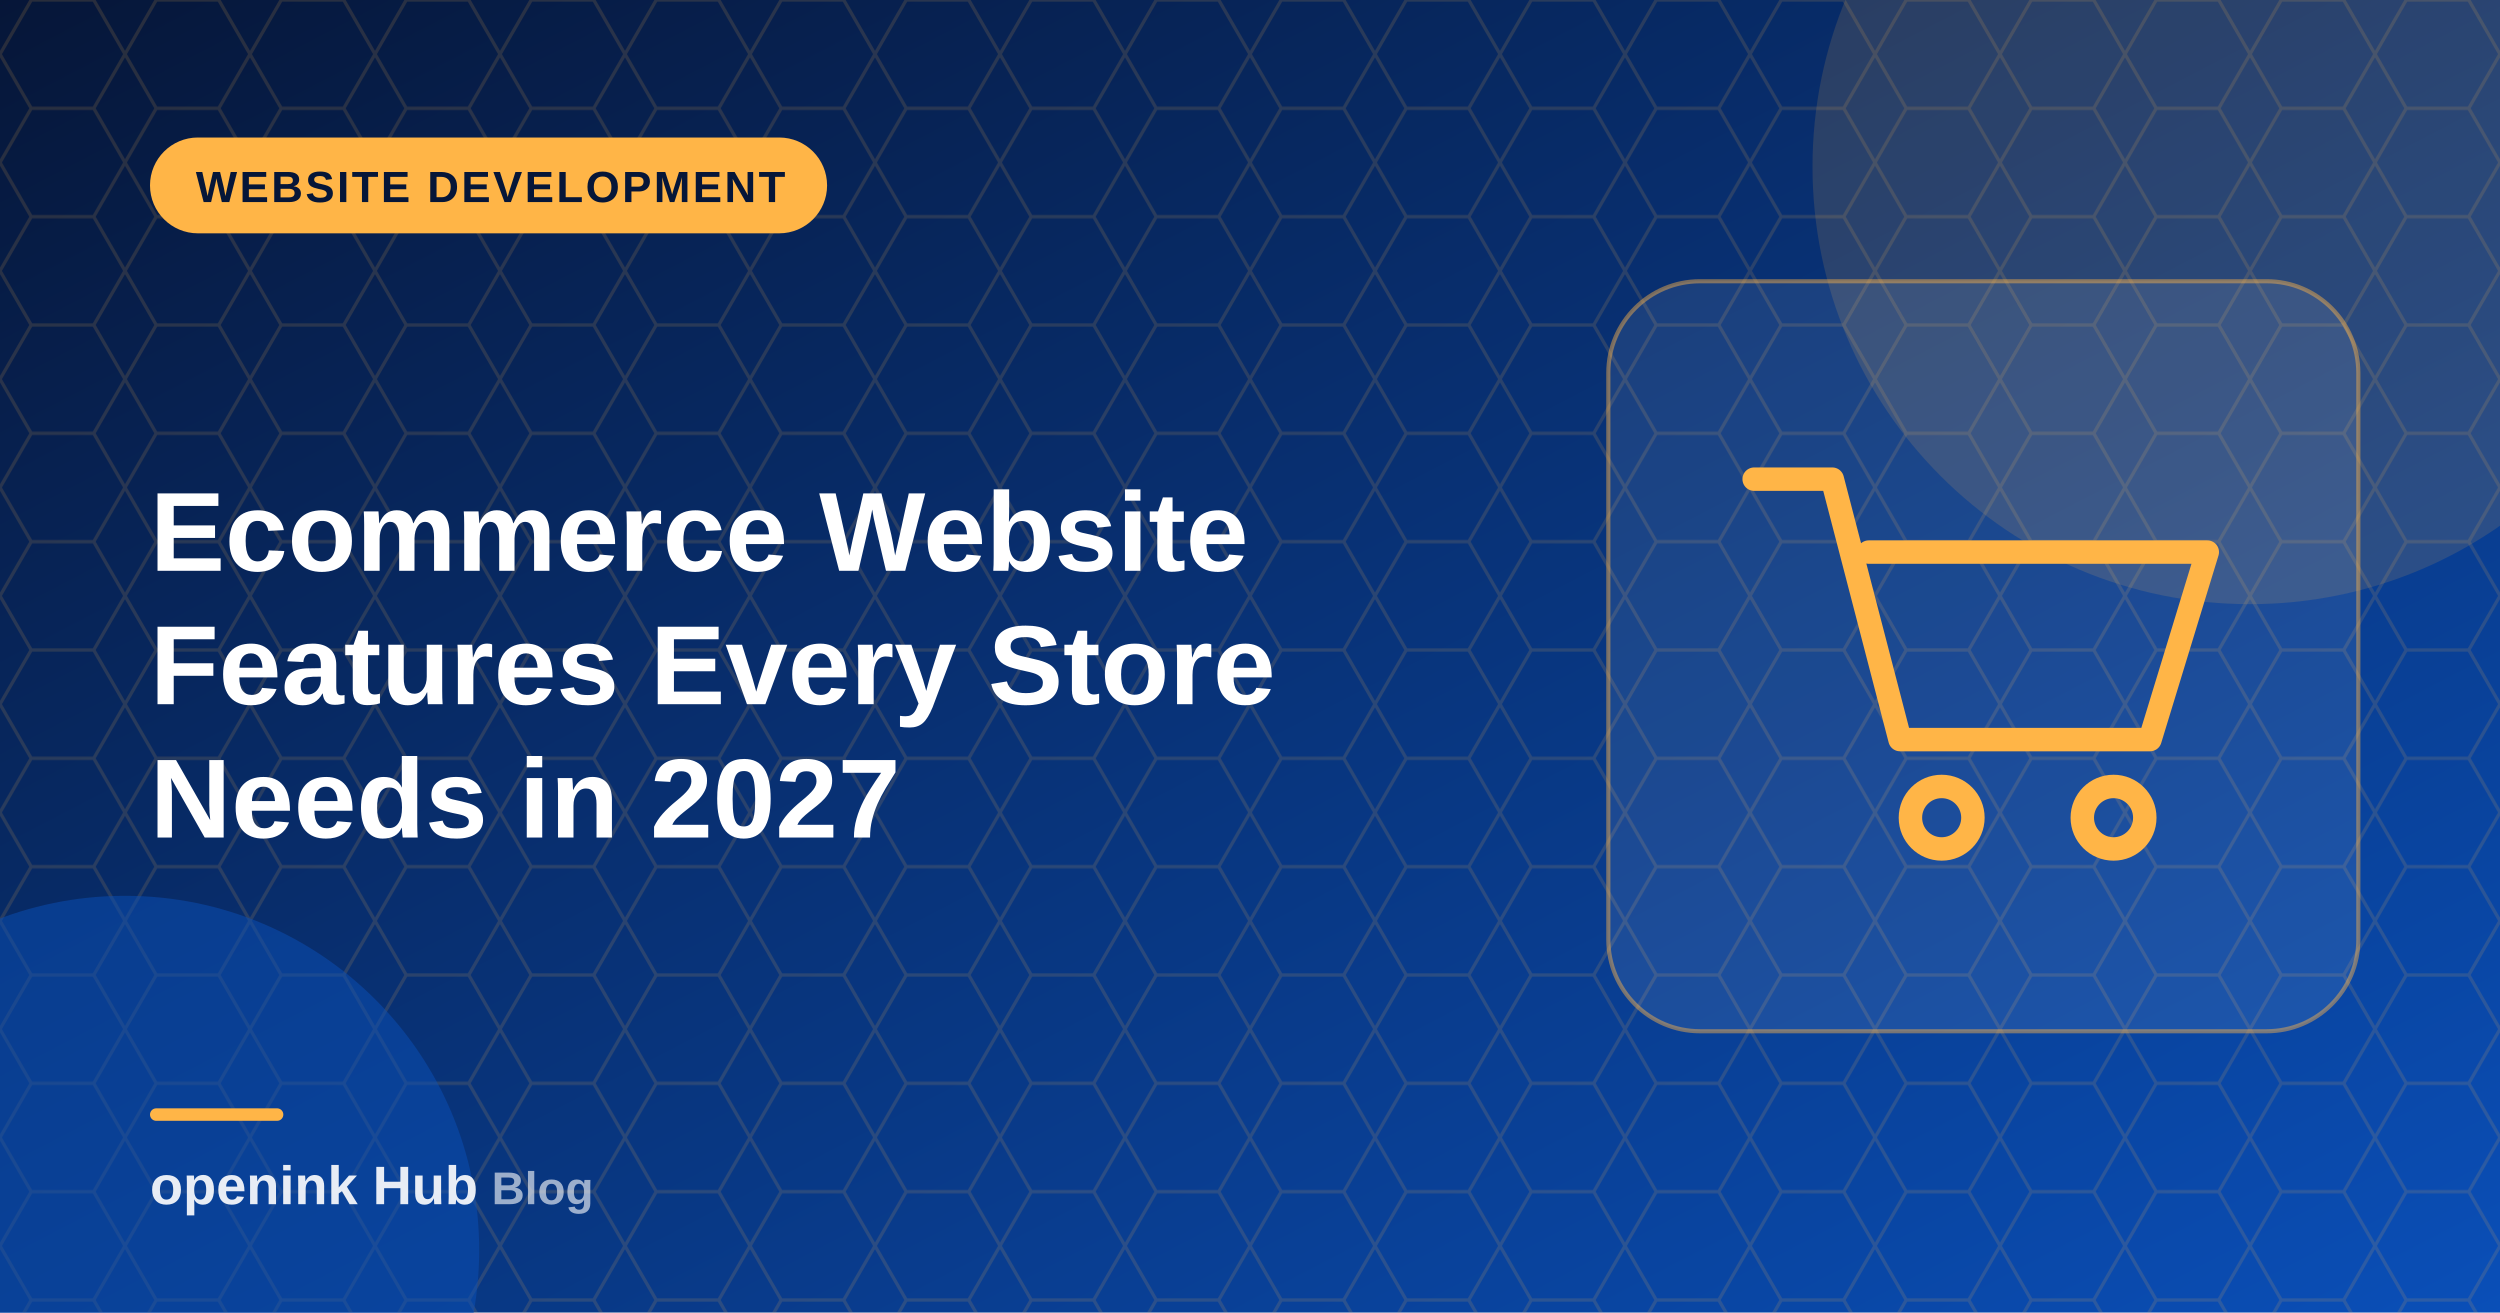
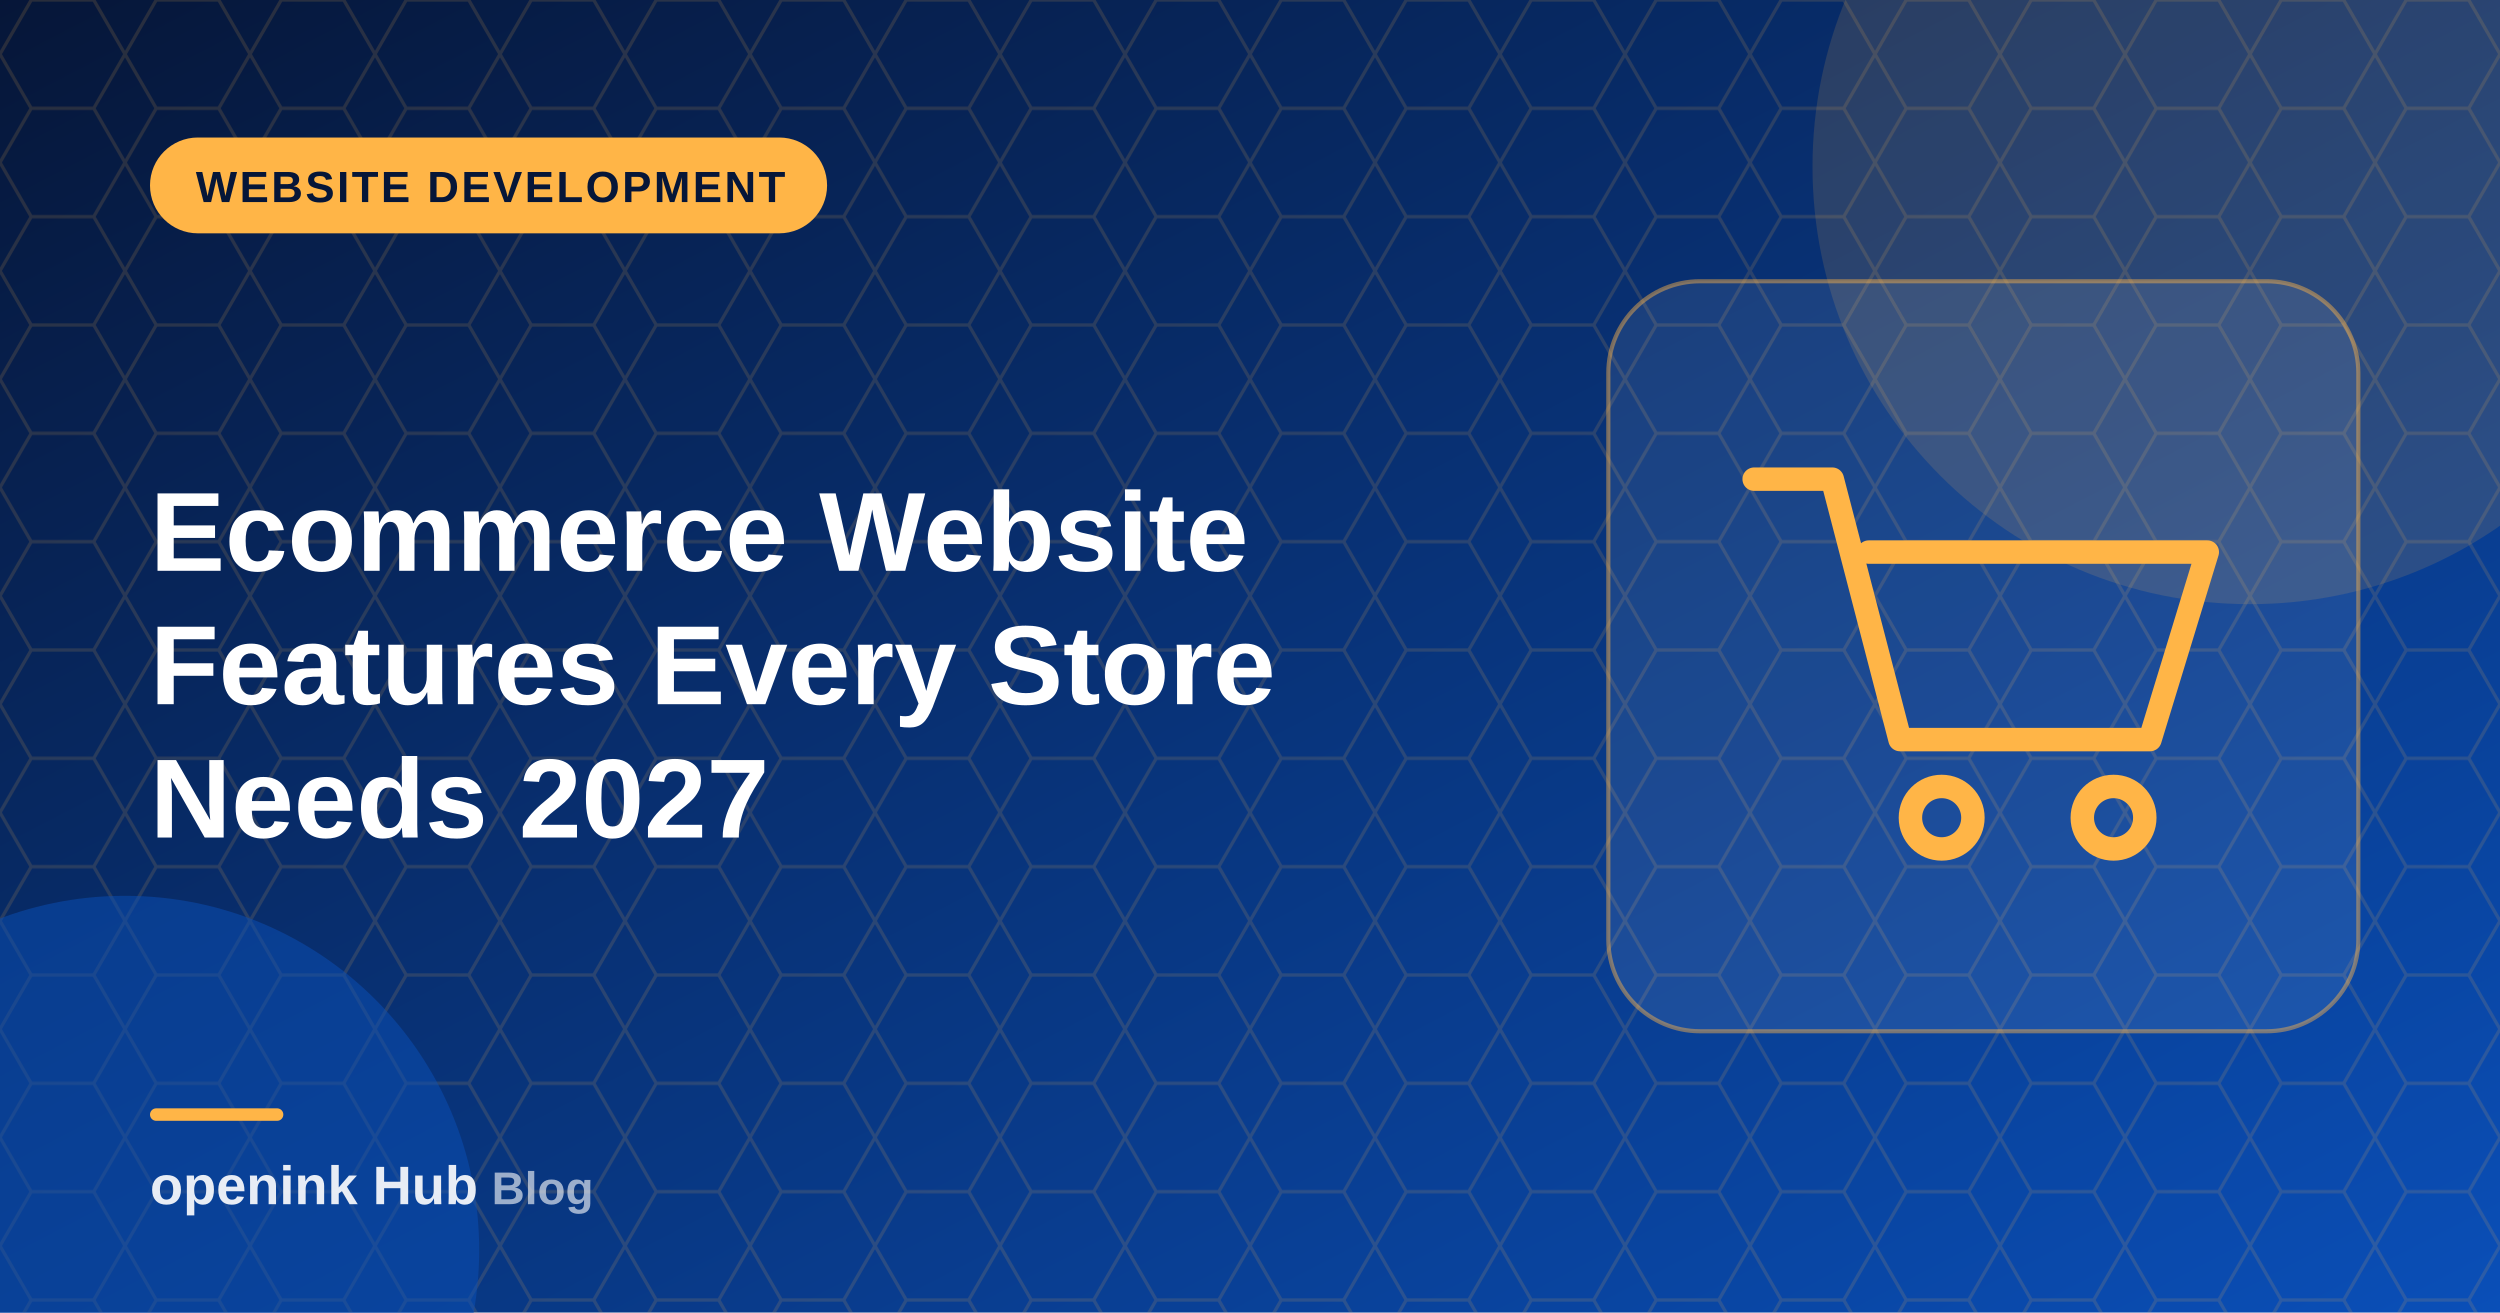
- <svg xmlns="http://www.w3.org/2000/svg" width="1200" height="630" viewBox="0 0 1200 630" role="img" aria-label="Ecommerce Website Features Every Store Needs in 2027">
+ <svg xmlns="http://www.w3.org/2000/svg" width="1200" height="630" viewBox="0 0 1200 630" role="img" aria-label="Ecommerce Website Features Every Store Needs 2027">
  <defs>
    <linearGradient id="g" x1="0" y1="0" x2="1" y2="1">
      <stop offset="0" stop-color="#061638" />
      <stop offset="1" stop-color="#0a4fb8" />
    </linearGradient>
    <pattern id="p" width="60" height="52" patternUnits="userSpaceOnUse">
      <path d="M15 0h30l15 26-15 26H15L0 26Z" fill="none" stroke="#ffb547" stroke-width="1.6" />
    </pattern>
    <style>.ic{fill:none;stroke:#ffb547;stroke-width:9;stroke-linecap:round;stroke-linejoin:round}.ic .f{fill:#ffb547;stroke:none}</style>
  </defs>
  <rect width="1200" height="630" fill="url(#g)" />
  <rect width="1200" height="630" fill="url(#p)" opacity=".14" />
  <circle cx="1080" cy="80" r="210" fill="#ffb547" opacity=".14" />
  <circle cx="60" cy="600" r="170" fill="#0a4fb8" opacity=".5" />
  <rect x="772" y="135" width="360" height="360" rx="44" fill="#fff" fill-opacity=".08" stroke="#ffb547" stroke-opacity=".45" stroke-width="2" />
  <g class="ic" transform="translate(827 190) scale(1.25)">
    <path d="M12 32h30l26 100h96l22-72H56" />
    <circle cx="84" cy="162" r="12" />
    <circle cx="150" cy="162" r="12" />
  </g>
  <rect x="72" y="66" width="325" height="46" rx="23" fill="#ffb547" />
  <text x="94" y="97" fill="#061638" font-family="Segoe UI,Arial,sans-serif" font-size="21" font-weight="700" letter-spacing="1.2">WEBSITE DEVELOPMENT</text>
  <text x="72" y="274" fill="#fff" font-family="Segoe UI,Arial,sans-serif" font-size="54" font-weight="800">Ecommerce Website</text>
  <text x="72" y="338" fill="#fff" font-family="Segoe UI,Arial,sans-serif" font-size="54" font-weight="800">Features Every Store</text>
-   <text x="72" y="402" fill="#fff" font-family="Segoe UI,Arial,sans-serif" font-size="54" font-weight="800">Needs in 2027</text>
+   <text x="72" y="402" fill="#fff" font-family="Segoe UI,Arial,sans-serif" font-size="54" font-weight="800">Needs 2027</text>
  <rect x="72" y="532" width="64" height="6" rx="3" fill="#ffb547" />
  <text x="72" y="578" fill="#fff" fill-opacity=".9" font-family="Segoe UI,Arial,sans-serif" font-size="26" font-weight="700">openink Hub</text>
  <text x="236" y="578" fill="#fff" fill-opacity=".6" font-family="Segoe UI,Arial,sans-serif" font-size="22" font-weight="600">Blog</text>
</svg>
